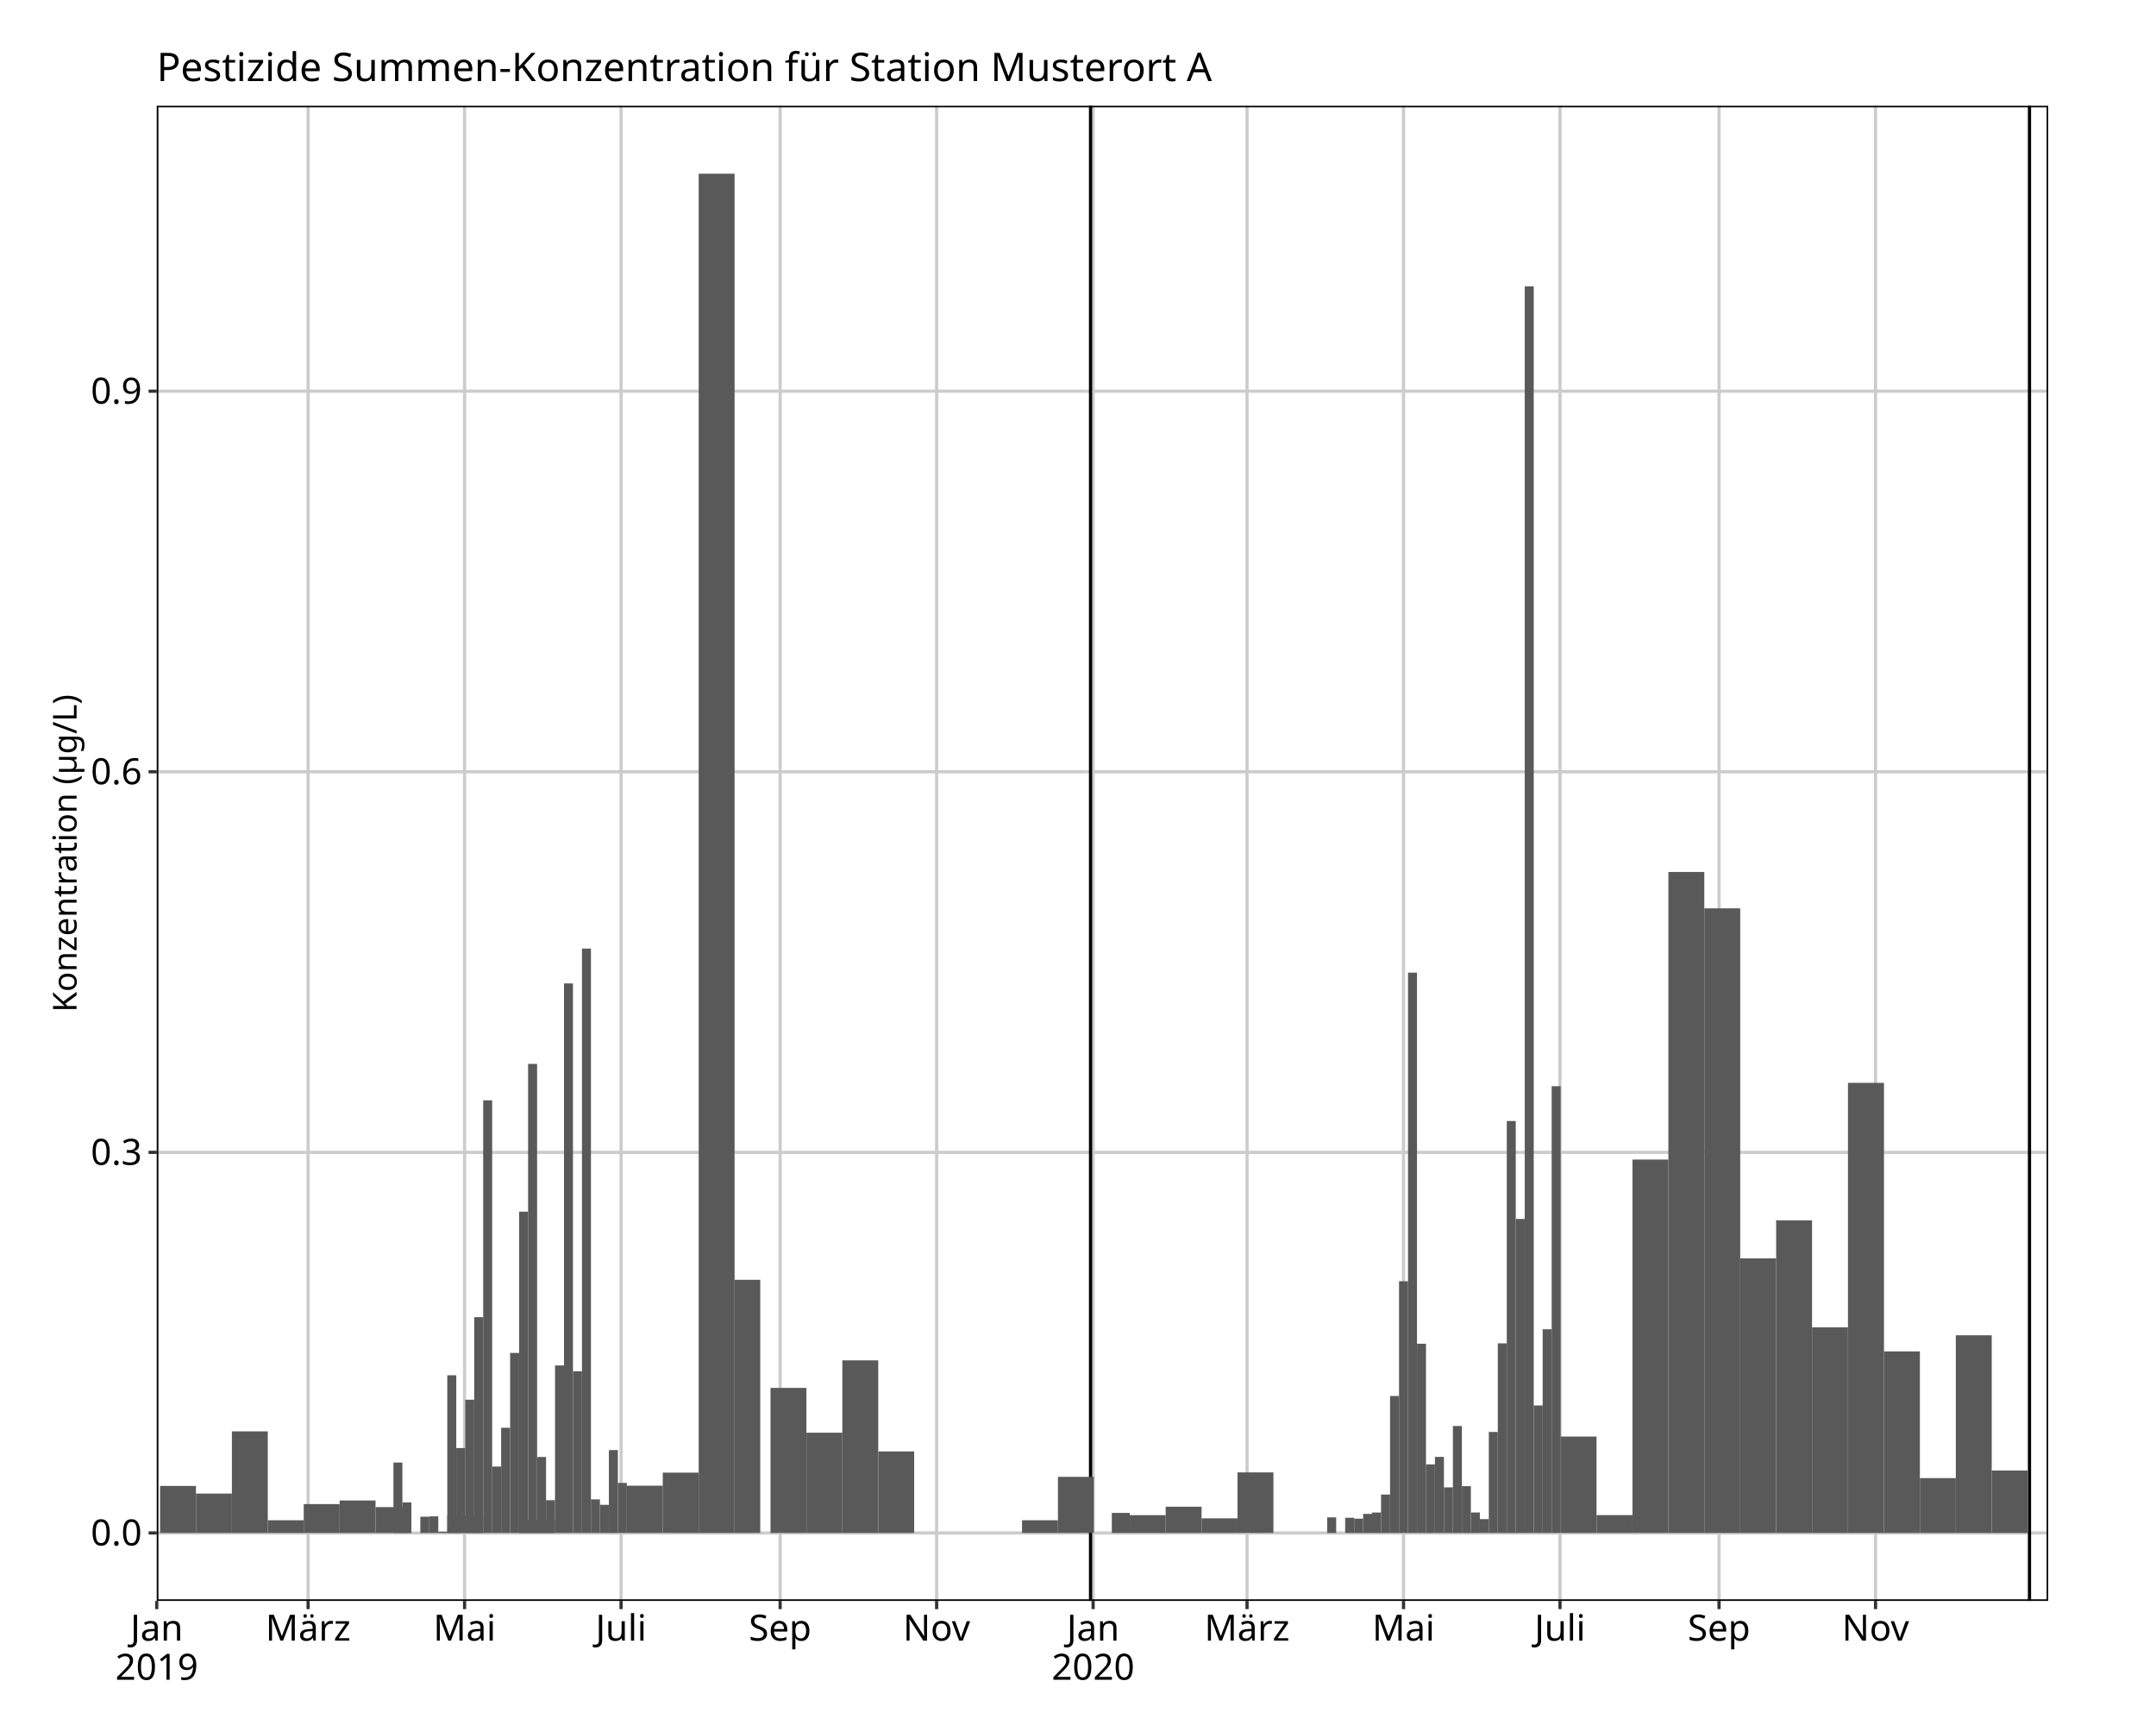
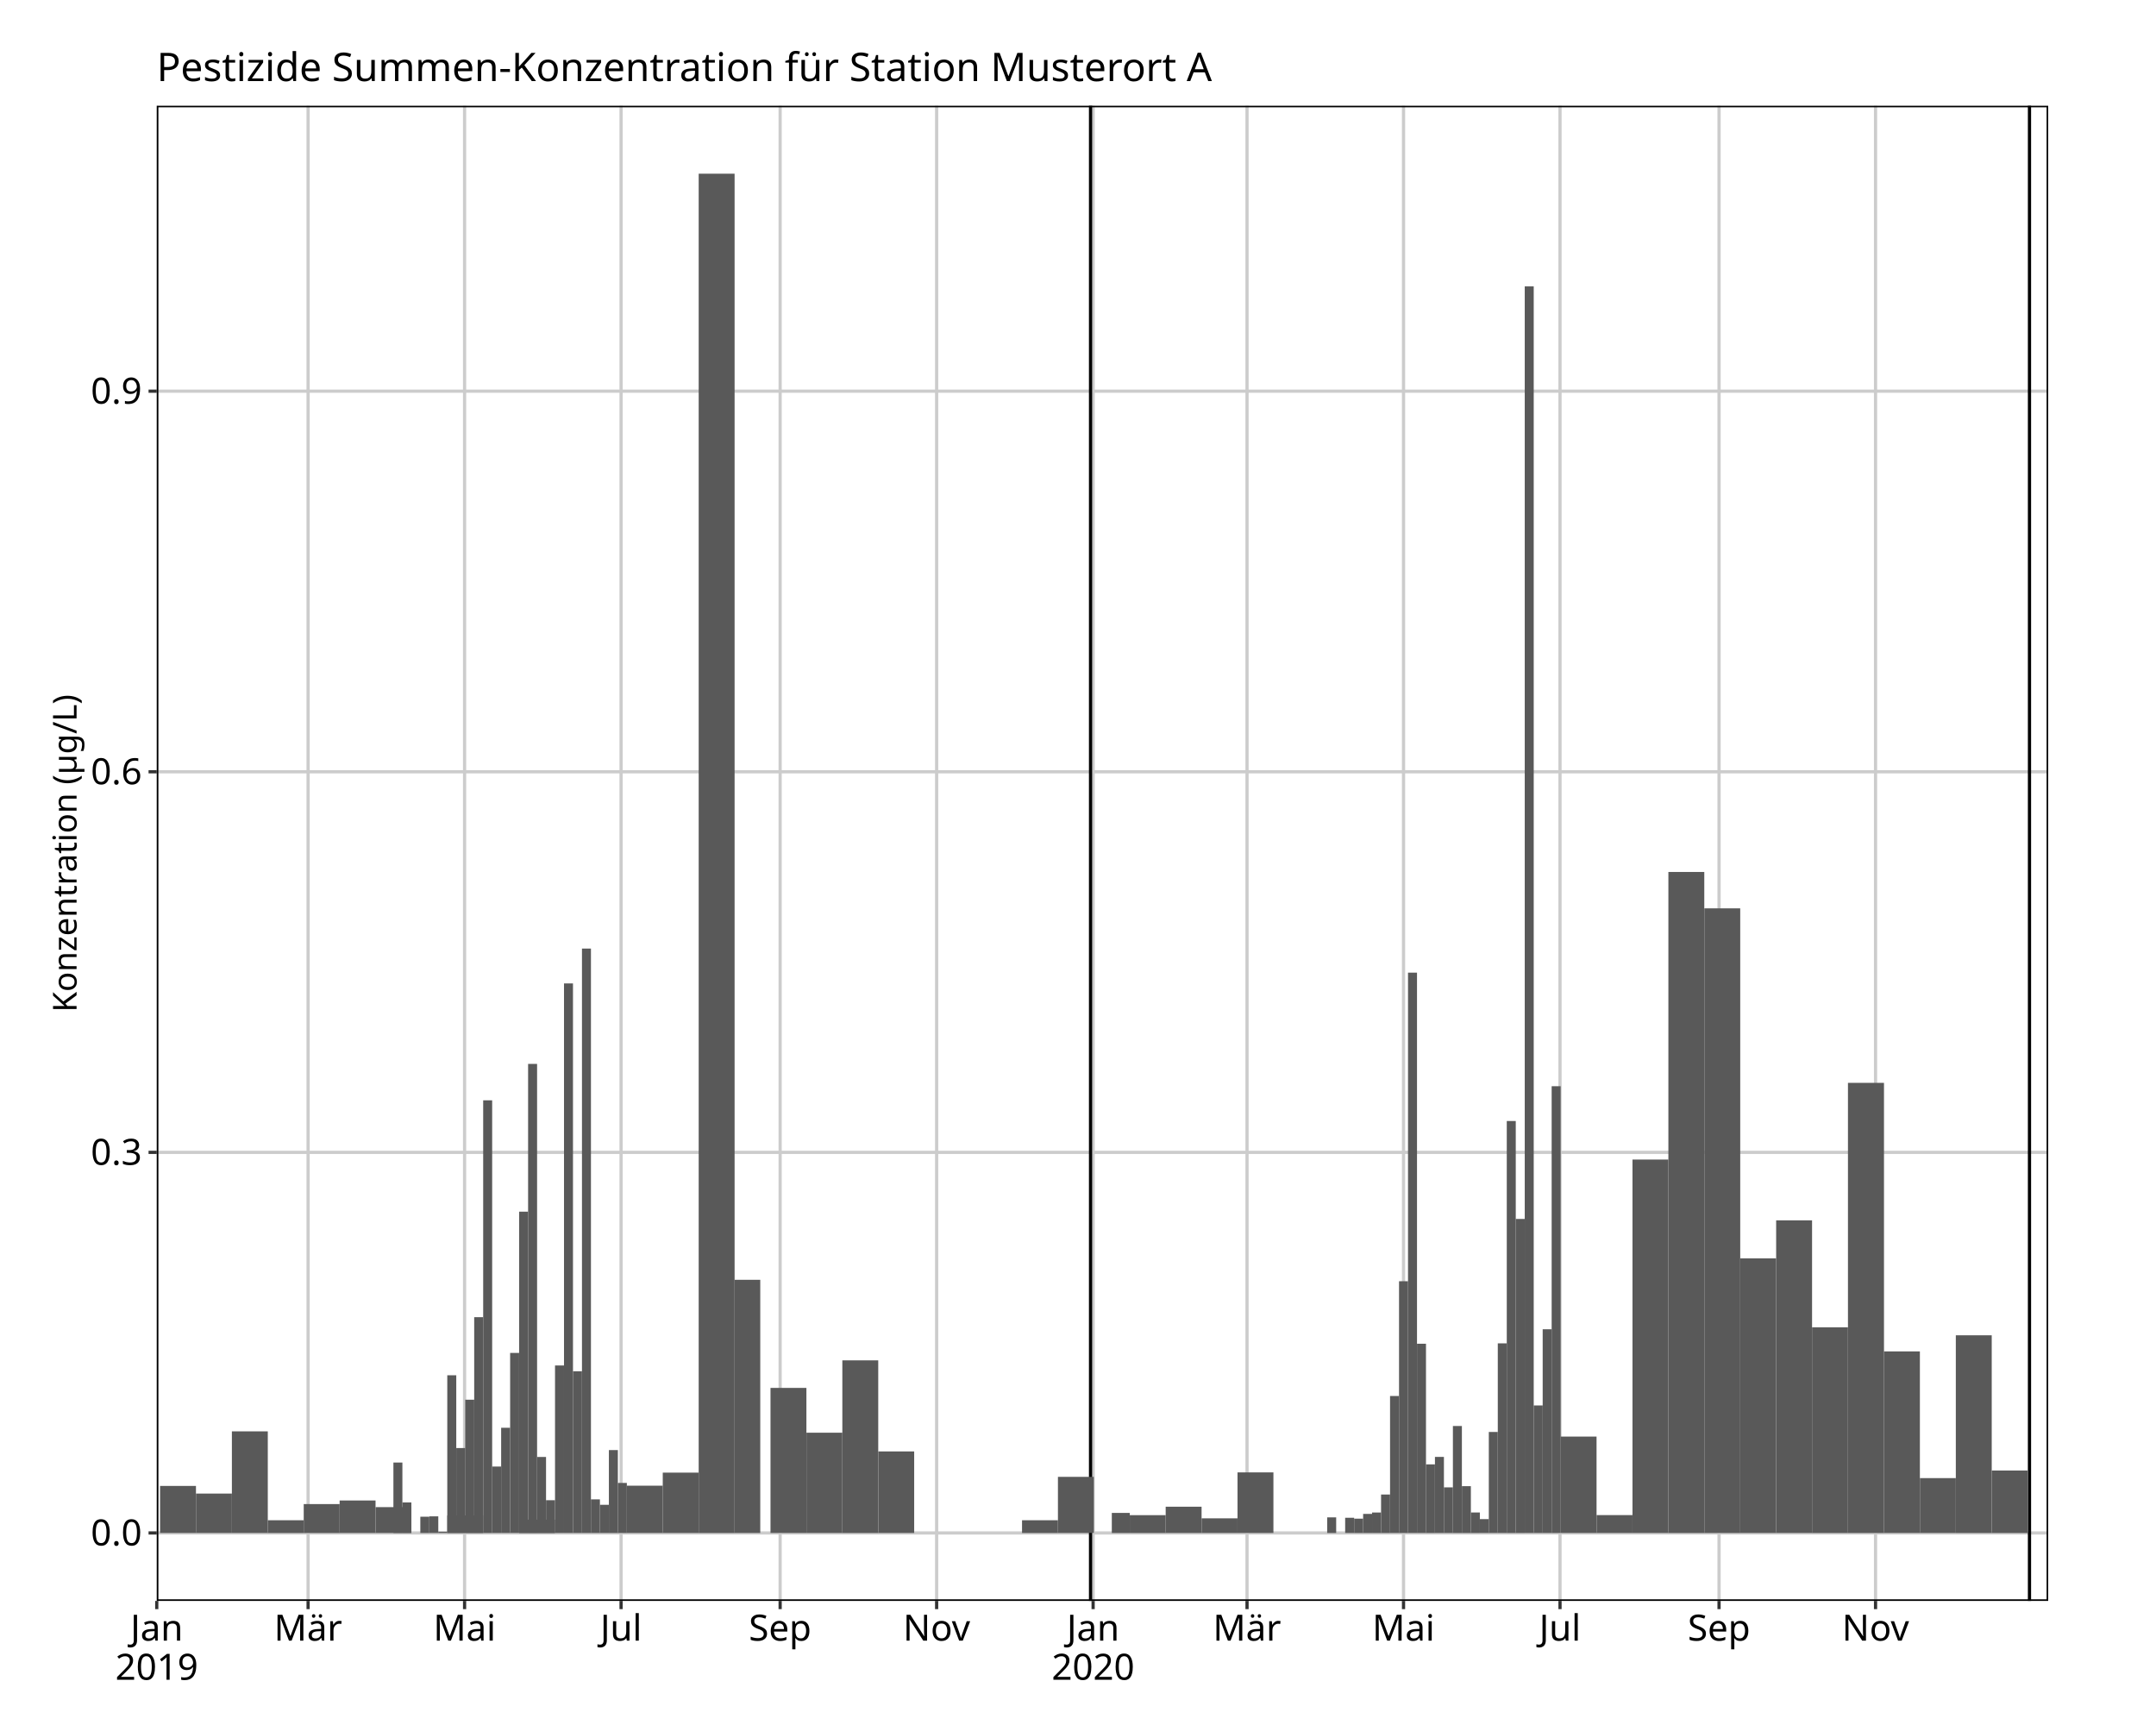
<svg xmlns="http://www.w3.org/2000/svg" class="svglite" data-engine-version="2.0" width="720.00pt" height="576.00pt" viewBox="0 0 720.00 576.00">
  <defs>
    <style type="text/css">
    .svglite line, .svglite polyline, .svglite polygon, .svglite path, .svglite rect, .svglite circle {
      fill: none;
      stroke: #000000;
      stroke-linecap: round;
      stroke-linejoin: round;
      stroke-miterlimit: 10.00;
    }
  </style>
  </defs>
  <rect width="100%" height="100%" style="stroke: none; fill: #FFFFFF;" />
  <defs>
    <clipPath id="cpMC4wMHw3MjAuMDB8MC4wMHw1NzYuMDA=">
      <rect x="0.00" y="0.00" width="720.00" height="576.00" />
    </clipPath>
  </defs>
  <g clip-path="url(#cpMC4wMHw3MjAuMDB8MC4wMHw1NzYuMDA=)">
    <rect x="0.00" y="0.00" width="720.00" height="576.00" style="stroke-width: 1.07; stroke: #FFFFFF; fill: #FFFFFF;" />
  </g>
  <defs>
    <clipPath id="cpNTIuMzV8Njg0LjAwfDM1LjMwfDUzNC41Nw==">
      <rect x="52.35" y="35.30" width="631.65" height="499.26" />
    </clipPath>
  </defs>
  <g clip-path="url(#cpNTIuMzV8Njg0LjAwfDM1LjMwfDUzNC41Nw==)">
    <rect x="52.35" y="35.30" width="631.65" height="499.26" style="stroke-width: 1.07; stroke: none; fill: #FFFFFF;" />
    <polyline points="52.35,511.87 684.00,511.87 " style="stroke-width: 1.07; stroke: #CCCCCC; stroke-linecap: butt;" />
    <polyline points="52.35,384.79 684.00,384.79 " style="stroke-width: 1.07; stroke: #CCCCCC; stroke-linecap: butt;" />
    <polyline points="52.35,257.70 684.00,257.70 " style="stroke-width: 1.07; stroke: #CCCCCC; stroke-linecap: butt;" />
    <polyline points="52.35,130.62 684.00,130.62 " style="stroke-width: 1.07; stroke: #CCCCCC; stroke-linecap: butt;" />
    <polyline points="52.35,534.57 52.35,35.30 " style="stroke-width: 1.07; stroke: #CCCCCC; stroke-linecap: butt;" />
    <polyline points="102.89,534.57 102.89,35.30 " style="stroke-width: 1.07; stroke: #CCCCCC; stroke-linecap: butt;" />
    <polyline points="155.15,534.57 155.15,35.30 " style="stroke-width: 1.07; stroke: #CCCCCC; stroke-linecap: butt;" />
    <polyline points="207.41,534.57 207.41,35.30 " style="stroke-width: 1.07; stroke: #CCCCCC; stroke-linecap: butt;" />
    <polyline points="260.53,534.57 260.53,35.30 " style="stroke-width: 1.07; stroke: #CCCCCC; stroke-linecap: butt;" />
    <polyline points="312.79,534.57 312.79,35.30 " style="stroke-width: 1.07; stroke: #CCCCCC; stroke-linecap: butt;" />
    <polyline points="365.05,534.57 365.05,35.30 " style="stroke-width: 1.07; stroke: #CCCCCC; stroke-linecap: butt;" />
    <polyline points="416.45,534.57 416.45,35.30 " style="stroke-width: 1.07; stroke: #CCCCCC; stroke-linecap: butt;" />
    <polyline points="468.71,534.57 468.71,35.30 " style="stroke-width: 1.07; stroke: #CCCCCC; stroke-linecap: butt;" />
    <polyline points="520.97,534.57 520.97,35.30 " style="stroke-width: 1.07; stroke: #CCCCCC; stroke-linecap: butt;" />
    <polyline points="574.08,534.57 574.08,35.30 " style="stroke-width: 1.07; stroke: #CCCCCC; stroke-linecap: butt;" />
    <polyline points="626.34,534.57 626.34,35.30 " style="stroke-width: 1.07; stroke: #CCCCCC; stroke-linecap: butt;" />
    <line x1="364.19" y1="534.57" x2="364.19" y2="35.30" style="stroke-width: 1.07; stroke-linecap: butt;" />
    <line x1="677.75" y1="534.57" x2="677.75" y2="35.30" style="stroke-width: 1.07; stroke-linecap: butt;" />
    <rect x="53.45" y="496.17" width="11.99" height="15.70" style="stroke-width: 1.07; stroke: none; stroke-linecap: butt; stroke-linejoin: miter; fill: #595959;" />
    <rect x="65.45" y="498.72" width="11.99" height="13.15" style="stroke-width: 1.07; stroke: none; stroke-linecap: butt; stroke-linejoin: miter; fill: #595959;" />
    <rect x="77.44" y="477.95" width="11.99" height="33.92" style="stroke-width: 1.07; stroke: none; stroke-linecap: butt; stroke-linejoin: miter; fill: #595959;" />
    <rect x="89.43" y="507.63" width="11.99" height="4.25" style="stroke-width: 1.07; stroke: none; stroke-linecap: butt; stroke-linejoin: miter; fill: #595959;" />
    <rect x="101.43" y="502.23" width="11.99" height="9.65" style="stroke-width: 1.07; stroke: none; stroke-linecap: butt; stroke-linejoin: miter; fill: #595959;" />
    <rect x="113.42" y="501.03" width="11.99" height="10.84" style="stroke-width: 1.07; stroke: none; stroke-linecap: butt; stroke-linejoin: miter; fill: #595959;" />
    <rect x="125.42" y="511.87" width="3.00" height="0.00" style="stroke-width: 1.07; stroke: none; stroke-linecap: butt; stroke-linejoin: miter; fill: #595959;" />
    <rect x="125.42" y="503.25" width="11.96" height="8.62" style="stroke-width: 1.07; stroke: none; stroke-linecap: butt; stroke-linejoin: miter; fill: #595959;" />
    <rect x="128.42" y="511.87" width="2.96" height="0.00" style="stroke-width: 1.07; stroke: none; stroke-linecap: butt; stroke-linejoin: miter; fill: #595959;" />
    <rect x="131.38" y="488.36" width="3.00" height="23.51" style="stroke-width: 1.07; stroke: none; stroke-linecap: butt; stroke-linejoin: miter; fill: #595959;" />
    <rect x="134.38" y="501.68" width="3.00" height="10.19" style="stroke-width: 1.07; stroke: none; stroke-linecap: butt; stroke-linejoin: miter; fill: #595959;" />
    <rect x="137.38" y="511.87" width="3.00" height="0.00" style="stroke-width: 1.07; stroke: none; stroke-linecap: butt; stroke-linejoin: miter; fill: #595959;" />
    <rect x="137.38" y="511.87" width="11.99" height="0.00" style="stroke-width: 1.07; stroke: none; stroke-linecap: butt; stroke-linejoin: miter; fill: #595959;" />
    <rect x="140.37" y="506.45" width="3.00" height="5.43" style="stroke-width: 1.07; stroke: none; stroke-linecap: butt; stroke-linejoin: miter; fill: #595959;" />
    <rect x="143.37" y="506.33" width="3.00" height="5.54" style="stroke-width: 1.07; stroke: none; stroke-linecap: butt; stroke-linejoin: miter; fill: #595959;" />
    <rect x="146.37" y="511.45" width="3.00" height="0.42" style="stroke-width: 1.07; stroke: none; stroke-linecap: butt; stroke-linejoin: miter; fill: #595959;" />
    <rect x="149.37" y="459.22" width="3.00" height="52.65" style="stroke-width: 1.07; stroke: none; stroke-linecap: butt; stroke-linejoin: miter; fill: #595959;" />
    <rect x="149.37" y="506.04" width="11.99" height="5.83" style="stroke-width: 1.07; stroke: none; stroke-linecap: butt; stroke-linejoin: miter; fill: #595959;" />
    <rect x="152.37" y="483.52" width="3.00" height="28.35" style="stroke-width: 1.07; stroke: none; stroke-linecap: butt; stroke-linejoin: miter; fill: #595959;" />
    <rect x="155.37" y="467.38" width="3.00" height="44.49" style="stroke-width: 1.07; stroke: none; stroke-linecap: butt; stroke-linejoin: miter; fill: #595959;" />
    <rect x="158.36" y="439.82" width="3.00" height="72.05" style="stroke-width: 1.07; stroke: none; stroke-linecap: butt; stroke-linejoin: miter; fill: #595959;" />
    <rect x="161.36" y="367.41" width="3.00" height="144.47" style="stroke-width: 1.07; stroke: none; stroke-linecap: butt; stroke-linejoin: miter; fill: #595959;" />
    <rect x="161.36" y="511.87" width="11.99" height="0.00" style="stroke-width: 1.07; stroke: none; stroke-linecap: butt; stroke-linejoin: miter; fill: #595959;" />
    <rect x="164.36" y="489.70" width="3.00" height="22.17" style="stroke-width: 1.07; stroke: none; stroke-linecap: butt; stroke-linejoin: miter; fill: #595959;" />
    <rect x="167.36" y="476.75" width="3.00" height="35.12" style="stroke-width: 1.07; stroke: none; stroke-linecap: butt; stroke-linejoin: miter; fill: #595959;" />
    <rect x="170.36" y="451.76" width="3.00" height="60.11" style="stroke-width: 1.07; stroke: none; stroke-linecap: butt; stroke-linejoin: miter; fill: #595959;" />
    <rect x="173.36" y="404.59" width="3.00" height="107.28" style="stroke-width: 1.07; stroke: none; stroke-linecap: butt; stroke-linejoin: miter; fill: #595959;" />
    <rect x="173.36" y="507.44" width="11.99" height="4.44" style="stroke-width: 1.07; stroke: none; stroke-linecap: butt; stroke-linejoin: miter; fill: #595959;" />
    <rect x="176.36" y="355.25" width="3.00" height="156.63" style="stroke-width: 1.07; stroke: none; stroke-linecap: butt; stroke-linejoin: miter; fill: #595959;" />
    <rect x="179.35" y="486.50" width="3.00" height="25.37" style="stroke-width: 1.07; stroke: none; stroke-linecap: butt; stroke-linejoin: miter; fill: #595959;" />
    <rect x="182.35" y="500.94" width="3.00" height="10.93" style="stroke-width: 1.07; stroke: none; stroke-linecap: butt; stroke-linejoin: miter; fill: #595959;" />
    <rect x="185.35" y="455.95" width="3.00" height="55.92" style="stroke-width: 1.07; stroke: none; stroke-linecap: butt; stroke-linejoin: miter; fill: #595959;" />
    <rect x="185.35" y="511.87" width="11.99" height="0.00" style="stroke-width: 1.07; stroke: none; stroke-linecap: butt; stroke-linejoin: miter; fill: #595959;" />
    <rect x="188.35" y="328.38" width="3.00" height="183.49" style="stroke-width: 1.07; stroke: none; stroke-linecap: butt; stroke-linejoin: miter; fill: #595959;" />
    <rect x="191.35" y="457.88" width="3.00" height="53.99" style="stroke-width: 1.07; stroke: none; stroke-linecap: butt; stroke-linejoin: miter; fill: #595959;" />
    <rect x="194.35" y="316.74" width="3.00" height="195.13" style="stroke-width: 1.07; stroke: none; stroke-linecap: butt; stroke-linejoin: miter; fill: #595959;" />
    <rect x="197.34" y="500.66" width="3.00" height="11.21" style="stroke-width: 1.07; stroke: none; stroke-linecap: butt; stroke-linejoin: miter; fill: #595959;" />
    <rect x="197.34" y="511.87" width="11.99" height="0.00" style="stroke-width: 1.07; stroke: none; stroke-linecap: butt; stroke-linejoin: miter; fill: #595959;" />
    <rect x="200.34" y="502.47" width="3.00" height="9.40" style="stroke-width: 1.07; stroke: none; stroke-linecap: butt; stroke-linejoin: miter; fill: #595959;" />
    <rect x="203.34" y="484.20" width="3.00" height="27.68" style="stroke-width: 1.07; stroke: none; stroke-linecap: butt; stroke-linejoin: miter; fill: #595959;" />
    <rect x="206.34" y="495.17" width="3.00" height="16.71" style="stroke-width: 1.07; stroke: none; stroke-linecap: butt; stroke-linejoin: miter; fill: #595959;" />
    <rect x="209.34" y="496.09" width="11.99" height="15.78" style="stroke-width: 1.07; stroke: none; stroke-linecap: butt; stroke-linejoin: miter; fill: #595959;" />
    <rect x="221.33" y="491.73" width="11.99" height="20.14" style="stroke-width: 1.07; stroke: none; stroke-linecap: butt; stroke-linejoin: miter; fill: #595959;" />
    <rect x="233.33" y="58.00" width="11.99" height="453.88" style="stroke-width: 1.07; stroke: none; stroke-linecap: butt; stroke-linejoin: miter; fill: #595959;" />
    <rect x="245.32" y="427.34" width="8.57" height="84.53" style="stroke-width: 1.07; stroke: none; stroke-linecap: butt; stroke-linejoin: miter; fill: #595959;" />
    <rect x="257.31" y="463.44" width="11.99" height="48.43" style="stroke-width: 1.07; stroke: none; stroke-linecap: butt; stroke-linejoin: miter; fill: #595959;" />
    <rect x="269.31" y="478.40" width="11.99" height="33.47" style="stroke-width: 1.07; stroke: none; stroke-linecap: butt; stroke-linejoin: miter; fill: #595959;" />
    <rect x="281.30" y="454.24" width="11.99" height="57.64" style="stroke-width: 1.07; stroke: none; stroke-linecap: butt; stroke-linejoin: miter; fill: #595959;" />
    <rect x="293.30" y="484.65" width="11.99" height="27.22" style="stroke-width: 1.07; stroke: none; stroke-linecap: butt; stroke-linejoin: miter; fill: #595959;" />
    <rect x="305.29" y="511.87" width="12.03" height="0.00" style="stroke-width: 1.07; stroke: none; stroke-linecap: butt; stroke-linejoin: miter; fill: #595959;" />
    <rect x="317.32" y="511.87" width="11.99" height="0.00" style="stroke-width: 1.07; stroke: none; stroke-linecap: butt; stroke-linejoin: miter; fill: #595959;" />
    <rect x="329.31" y="511.87" width="11.99" height="0.00" style="stroke-width: 1.07; stroke: none; stroke-linecap: butt; stroke-linejoin: miter; fill: #595959;" />
    <rect x="341.31" y="507.63" width="11.99" height="4.25" style="stroke-width: 1.07; stroke: none; stroke-linecap: butt; stroke-linejoin: miter; fill: #595959;" />
    <rect x="353.30" y="493.14" width="11.99" height="18.73" style="stroke-width: 1.07; stroke: none; stroke-linecap: butt; stroke-linejoin: miter; fill: #595959;" />
    <rect x="371.29" y="505.18" width="6.00" height="6.70" style="stroke-width: 1.07; stroke: none; stroke-linecap: butt; stroke-linejoin: miter; fill: #595959;" />
    <rect x="377.29" y="505.93" width="11.99" height="5.95" style="stroke-width: 1.07; stroke: none; stroke-linecap: butt; stroke-linejoin: miter; fill: #595959;" />
    <rect x="389.28" y="503.11" width="11.99" height="8.76" style="stroke-width: 1.07; stroke: none; stroke-linecap: butt; stroke-linejoin: miter; fill: #595959;" />
    <rect x="401.28" y="506.99" width="11.99" height="4.88" style="stroke-width: 1.07; stroke: none; stroke-linecap: butt; stroke-linejoin: miter; fill: #595959;" />
    <rect x="413.27" y="491.65" width="11.99" height="20.22" style="stroke-width: 1.07; stroke: none; stroke-linecap: butt; stroke-linejoin: miter; fill: #595959;" />
    <rect x="425.27" y="511.87" width="11.99" height="0.00" style="stroke-width: 1.07; stroke: none; stroke-linecap: butt; stroke-linejoin: miter; fill: #595959;" />
    <rect x="437.26" y="511.87" width="3.00" height="0.00" style="stroke-width: 1.07; stroke: none; stroke-linecap: butt; stroke-linejoin: miter; fill: #595959;" />
    <rect x="437.26" y="511.87" width="11.96" height="0.00" style="stroke-width: 1.07; stroke: none; stroke-linecap: butt; stroke-linejoin: miter; fill: #595959;" />
    <rect x="440.26" y="511.87" width="2.96" height="0.00" style="stroke-width: 1.07; stroke: none; stroke-linecap: butt; stroke-linejoin: miter; fill: #595959;" />
    <rect x="443.22" y="506.67" width="3.00" height="5.21" style="stroke-width: 1.07; stroke: none; stroke-linecap: butt; stroke-linejoin: miter; fill: #595959;" />
    <rect x="446.22" y="511.87" width="3.00" height="0.00" style="stroke-width: 1.07; stroke: none; stroke-linecap: butt; stroke-linejoin: miter; fill: #595959;" />
    <rect x="449.22" y="506.80" width="3.00" height="5.07" style="stroke-width: 1.07; stroke: none; stroke-linecap: butt; stroke-linejoin: miter; fill: #595959;" />
    <rect x="449.22" y="511.87" width="11.99" height="0.00" style="stroke-width: 1.07; stroke: none; stroke-linecap: butt; stroke-linejoin: miter; fill: #595959;" />
    <rect x="452.22" y="507.10" width="3.00" height="4.78" style="stroke-width: 1.07; stroke: none; stroke-linecap: butt; stroke-linejoin: miter; fill: #595959;" />
    <rect x="455.22" y="505.51" width="3.00" height="6.37" style="stroke-width: 1.07; stroke: none; stroke-linecap: butt; stroke-linejoin: miter; fill: #595959;" />
    <rect x="458.21" y="505.05" width="3.00" height="6.83" style="stroke-width: 1.07; stroke: none; stroke-linecap: butt; stroke-linejoin: miter; fill: #595959;" />
    <rect x="461.21" y="499.04" width="3.00" height="12.84" style="stroke-width: 1.07; stroke: none; stroke-linecap: butt; stroke-linejoin: miter; fill: #595959;" />
    <rect x="461.21" y="511.87" width="11.99" height="0.00" style="stroke-width: 1.07; stroke: none; stroke-linecap: butt; stroke-linejoin: miter; fill: #595959;" />
    <rect x="464.21" y="466.14" width="3.00" height="45.73" style="stroke-width: 1.07; stroke: none; stroke-linecap: butt; stroke-linejoin: miter; fill: #595959;" />
    <rect x="467.21" y="427.82" width="3.00" height="84.06" style="stroke-width: 1.07; stroke: none; stroke-linecap: butt; stroke-linejoin: miter; fill: #595959;" />
    <rect x="470.21" y="324.78" width="3.00" height="187.09" style="stroke-width: 1.07; stroke: none; stroke-linecap: butt; stroke-linejoin: miter; fill: #595959;" />
    <rect x="473.21" y="448.69" width="3.00" height="63.18" style="stroke-width: 1.07; stroke: none; stroke-linecap: butt; stroke-linejoin: miter; fill: #595959;" />
    <rect x="473.21" y="511.87" width="11.99" height="0.00" style="stroke-width: 1.07; stroke: none; stroke-linecap: butt; stroke-linejoin: miter; fill: #595959;" />
    <rect x="476.20" y="488.97" width="3.00" height="22.91" style="stroke-width: 1.07; stroke: none; stroke-linecap: butt; stroke-linejoin: miter; fill: #595959;" />
    <rect x="479.20" y="486.48" width="3.00" height="25.39" style="stroke-width: 1.07; stroke: none; stroke-linecap: butt; stroke-linejoin: miter; fill: #595959;" />
    <rect x="482.20" y="496.65" width="3.00" height="15.22" style="stroke-width: 1.07; stroke: none; stroke-linecap: butt; stroke-linejoin: miter; fill: #595959;" />
    <rect x="485.20" y="476.16" width="3.00" height="35.72" style="stroke-width: 1.07; stroke: none; stroke-linecap: butt; stroke-linejoin: miter; fill: #595959;" />
    <rect x="485.20" y="511.87" width="11.99" height="0.00" style="stroke-width: 1.07; stroke: none; stroke-linecap: butt; stroke-linejoin: miter; fill: #595959;" />
    <rect x="488.20" y="496.25" width="3.00" height="15.63" style="stroke-width: 1.07; stroke: none; stroke-linecap: butt; stroke-linejoin: miter; fill: #595959;" />
    <rect x="491.20" y="505.04" width="3.00" height="6.84" style="stroke-width: 1.07; stroke: none; stroke-linecap: butt; stroke-linejoin: miter; fill: #595959;" />
    <rect x="494.20" y="507.25" width="3.00" height="4.62" style="stroke-width: 1.07; stroke: none; stroke-linecap: butt; stroke-linejoin: miter; fill: #595959;" />
    <rect x="497.19" y="478.15" width="3.00" height="33.72" style="stroke-width: 1.07; stroke: none; stroke-linecap: butt; stroke-linejoin: miter; fill: #595959;" />
    <rect x="497.19" y="511.87" width="11.99" height="0.00" style="stroke-width: 1.07; stroke: none; stroke-linecap: butt; stroke-linejoin: miter; fill: #595959;" />
    <rect x="500.19" y="448.56" width="3.00" height="63.31" style="stroke-width: 1.07; stroke: none; stroke-linecap: butt; stroke-linejoin: miter; fill: #595959;" />
    <rect x="503.19" y="374.32" width="3.00" height="137.56" style="stroke-width: 1.07; stroke: none; stroke-linecap: butt; stroke-linejoin: miter; fill: #595959;" />
    <rect x="506.19" y="407.02" width="3.00" height="104.86" style="stroke-width: 1.07; stroke: none; stroke-linecap: butt; stroke-linejoin: miter; fill: #595959;" />
    <rect x="509.19" y="95.63" width="3.00" height="416.24" style="stroke-width: 1.07; stroke: none; stroke-linecap: butt; stroke-linejoin: miter; fill: #595959;" />
    <rect x="509.19" y="511.87" width="11.99" height="0.00" style="stroke-width: 1.07; stroke: none; stroke-linecap: butt; stroke-linejoin: miter; fill: #595959;" />
    <rect x="512.19" y="469.30" width="3.00" height="42.57" style="stroke-width: 1.07; stroke: none; stroke-linecap: butt; stroke-linejoin: miter; fill: #595959;" />
    <rect x="515.18" y="443.86" width="3.00" height="68.01" style="stroke-width: 1.07; stroke: none; stroke-linecap: butt; stroke-linejoin: miter; fill: #595959;" />
    <rect x="518.18" y="362.70" width="3.00" height="149.18" style="stroke-width: 1.07; stroke: none; stroke-linecap: butt; stroke-linejoin: miter; fill: #595959;" />
    <rect x="521.18" y="479.69" width="11.99" height="32.18" style="stroke-width: 1.07; stroke: none; stroke-linecap: butt; stroke-linejoin: miter; fill: #595959;" />
    <rect x="533.18" y="505.91" width="11.99" height="5.96" style="stroke-width: 1.07; stroke: none; stroke-linecap: butt; stroke-linejoin: miter; fill: #595959;" />
    <rect x="545.17" y="387.19" width="11.99" height="124.68" style="stroke-width: 1.07; stroke: none; stroke-linecap: butt; stroke-linejoin: miter; fill: #595959;" />
    <rect x="557.16" y="291.16" width="11.99" height="220.72" style="stroke-width: 1.07; stroke: none; stroke-linecap: butt; stroke-linejoin: miter; fill: #595959;" />
    <rect x="569.16" y="303.31" width="11.99" height="208.57" style="stroke-width: 1.07; stroke: none; stroke-linecap: butt; stroke-linejoin: miter; fill: #595959;" />
    <rect x="581.15" y="420.19" width="11.99" height="91.68" style="stroke-width: 1.07; stroke: none; stroke-linecap: butt; stroke-linejoin: miter; fill: #595959;" />
    <rect x="593.15" y="407.49" width="11.99" height="104.38" style="stroke-width: 1.07; stroke: none; stroke-linecap: butt; stroke-linejoin: miter; fill: #595959;" />
    <rect x="605.14" y="443.20" width="11.99" height="68.68" style="stroke-width: 1.07; stroke: none; stroke-linecap: butt; stroke-linejoin: miter; fill: #595959;" />
    <rect x="617.13" y="361.58" width="12.03" height="150.30" style="stroke-width: 1.07; stroke: none; stroke-linecap: butt; stroke-linejoin: miter; fill: #595959;" />
    <rect x="629.16" y="451.25" width="11.99" height="60.62" style="stroke-width: 1.07; stroke: none; stroke-linecap: butt; stroke-linejoin: miter; fill: #595959;" />
    <rect x="641.16" y="493.56" width="11.99" height="18.31" style="stroke-width: 1.07; stroke: none; stroke-linecap: butt; stroke-linejoin: miter; fill: #595959;" />
    <rect x="653.15" y="445.87" width="11.99" height="66.01" style="stroke-width: 1.07; stroke: none; stroke-linecap: butt; stroke-linejoin: miter; fill: #595959;" />
    <rect x="665.15" y="491.02" width="11.99" height="20.86" style="stroke-width: 1.07; stroke: none; stroke-linecap: butt; stroke-linejoin: miter; fill: #595959;" />
    <rect x="52.35" y="35.30" width="631.65" height="499.26" style="stroke-width: 1.07;" />
  </g>
  <g clip-path="url(#cpMC4wMHw3MjAuMDB8MC4wMHw1NzYuMDA=)">
    <text x="47.41" y="516.04" text-anchor="end" style="font-size: 12.10px; font-family: sans;" textLength="16.82px" lengthAdjust="spacingAndGlyphs">0.0</text>
    <text x="47.41" y="388.95" text-anchor="end" style="font-size: 12.10px; font-family: sans;" textLength="16.82px" lengthAdjust="spacingAndGlyphs">0.3</text>
    <text x="47.41" y="261.87" text-anchor="end" style="font-size: 12.10px; font-family: sans;" textLength="16.82px" lengthAdjust="spacingAndGlyphs">0.6</text>
    <text x="47.41" y="134.78" text-anchor="end" style="font-size: 12.10px; font-family: sans;" textLength="16.82px" lengthAdjust="spacingAndGlyphs">0.9</text>
    <polyline points="49.61,511.87 52.35,511.87 " style="stroke-width: 1.07; stroke: #333333; stroke-linecap: butt;" />
    <polyline points="49.61,384.79 52.35,384.79 " style="stroke-width: 1.07; stroke: #333333; stroke-linecap: butt;" />
    <polyline points="49.61,257.70 52.35,257.70 " style="stroke-width: 1.07; stroke: #333333; stroke-linecap: butt;" />
    <polyline points="49.61,130.62 52.35,130.62 " style="stroke-width: 1.07; stroke: #333333; stroke-linecap: butt;" />
    <polyline points="52.35,537.31 52.35,534.57 " style="stroke-width: 1.07; stroke: #333333; stroke-linecap: butt;" />
    <polyline points="102.89,537.31 102.89,534.57 " style="stroke-width: 1.07; stroke: #333333; stroke-linecap: butt;" />
    <polyline points="155.15,537.31 155.15,534.57 " style="stroke-width: 1.07; stroke: #333333; stroke-linecap: butt;" />
    <polyline points="207.41,537.31 207.41,534.57 " style="stroke-width: 1.07; stroke: #333333; stroke-linecap: butt;" />
    <polyline points="260.53,537.31 260.53,534.57 " style="stroke-width: 1.07; stroke: #333333; stroke-linecap: butt;" />
    <polyline points="312.79,537.31 312.79,534.57 " style="stroke-width: 1.07; stroke: #333333; stroke-linecap: butt;" />
    <polyline points="365.05,537.31 365.05,534.57 " style="stroke-width: 1.07; stroke: #333333; stroke-linecap: butt;" />
    <polyline points="416.45,537.31 416.45,534.57 " style="stroke-width: 1.07; stroke: #333333; stroke-linecap: butt;" />
    <polyline points="468.71,537.31 468.71,534.57 " style="stroke-width: 1.07; stroke: #333333; stroke-linecap: butt;" />
    <polyline points="520.97,537.31 520.97,534.57 " style="stroke-width: 1.07; stroke: #333333; stroke-linecap: butt;" />
    <polyline points="574.08,537.31 574.08,534.57 " style="stroke-width: 1.07; stroke: #333333; stroke-linecap: butt;" />
    <polyline points="626.34,537.31 626.34,534.57 " style="stroke-width: 1.07; stroke: #333333; stroke-linecap: butt;" />
    <text x="52.35" y="547.83" text-anchor="middle" style="font-size: 12.10px; font-family: sans;" textLength="22.88px" lengthAdjust="spacingAndGlyphs">Jan </text>
    <text x="52.35" y="560.89" text-anchor="middle" style="font-size: 12.10px; font-family: sans;" textLength="30.28px" lengthAdjust="spacingAndGlyphs"> 2019</text>
-     <text x="102.89" y="547.83" text-anchor="middle" style="font-size: 12.10px; font-family: sans;" textLength="26.90px" lengthAdjust="spacingAndGlyphs">März</text>
+     <text x="102.89" y="547.83" text-anchor="middle" style="font-size: 12.10px; font-family: sans;" textLength="20.84px" lengthAdjust="spacingAndGlyphs">Mär</text>
    <text x="155.15" y="547.83" text-anchor="middle" style="font-size: 12.10px; font-family: sans;" textLength="19.50px" lengthAdjust="spacingAndGlyphs">Mai</text>
-     <text x="207.41" y="547.83" text-anchor="middle" style="font-size: 12.10px; font-family: sans;" textLength="18.16px" lengthAdjust="spacingAndGlyphs">Juli</text>
+     <text x="207.41" y="547.83" text-anchor="middle" style="font-size: 12.10px; font-family: sans;" textLength="15.47px" lengthAdjust="spacingAndGlyphs">Jul</text>
    <text x="260.53" y="547.83" text-anchor="middle" style="font-size: 12.10px; font-family: sans;" textLength="21.53px" lengthAdjust="spacingAndGlyphs">Sep</text>
    <text x="312.79" y="547.83" text-anchor="middle" style="font-size: 12.10px; font-family: sans;" textLength="21.53px" lengthAdjust="spacingAndGlyphs">Nov</text>
    <text x="365.05" y="547.83" text-anchor="middle" style="font-size: 12.10px; font-family: sans;" textLength="22.88px" lengthAdjust="spacingAndGlyphs">Jan </text>
    <text x="365.05" y="560.89" text-anchor="middle" style="font-size: 12.10px; font-family: sans;" textLength="30.28px" lengthAdjust="spacingAndGlyphs"> 2020</text>
-     <text x="416.45" y="547.83" text-anchor="middle" style="font-size: 12.10px; font-family: sans;" textLength="26.90px" lengthAdjust="spacingAndGlyphs">März</text>
+     <text x="416.45" y="547.83" text-anchor="middle" style="font-size: 12.10px; font-family: sans;" textLength="20.84px" lengthAdjust="spacingAndGlyphs">Mär</text>
    <text x="468.71" y="547.83" text-anchor="middle" style="font-size: 12.10px; font-family: sans;" textLength="19.50px" lengthAdjust="spacingAndGlyphs">Mai</text>
-     <text x="520.97" y="547.83" text-anchor="middle" style="font-size: 12.10px; font-family: sans;" textLength="18.16px" lengthAdjust="spacingAndGlyphs">Juli</text>
+     <text x="520.97" y="547.83" text-anchor="middle" style="font-size: 12.10px; font-family: sans;" textLength="15.47px" lengthAdjust="spacingAndGlyphs">Jul</text>
    <text x="574.08" y="547.83" text-anchor="middle" style="font-size: 12.10px; font-family: sans;" textLength="21.53px" lengthAdjust="spacingAndGlyphs">Sep</text>
    <text x="626.34" y="547.83" text-anchor="middle" style="font-size: 12.10px; font-family: sans;" textLength="21.53px" lengthAdjust="spacingAndGlyphs">Nov</text>
    <text transform="translate(25.57,284.94) rotate(-90)" text-anchor="middle" style="font-size: 11.00px; font-family: sans;" textLength="99.90px" lengthAdjust="spacingAndGlyphs">Konzentration (µg/L)</text>
    <text x="52.35" y="27.08" style="font-size: 13.20px; font-family: sans;" textLength="331.67px" lengthAdjust="spacingAndGlyphs">Pestizide Summen-Konzentration für Station Musterort A</text>
  </g>
</svg>
